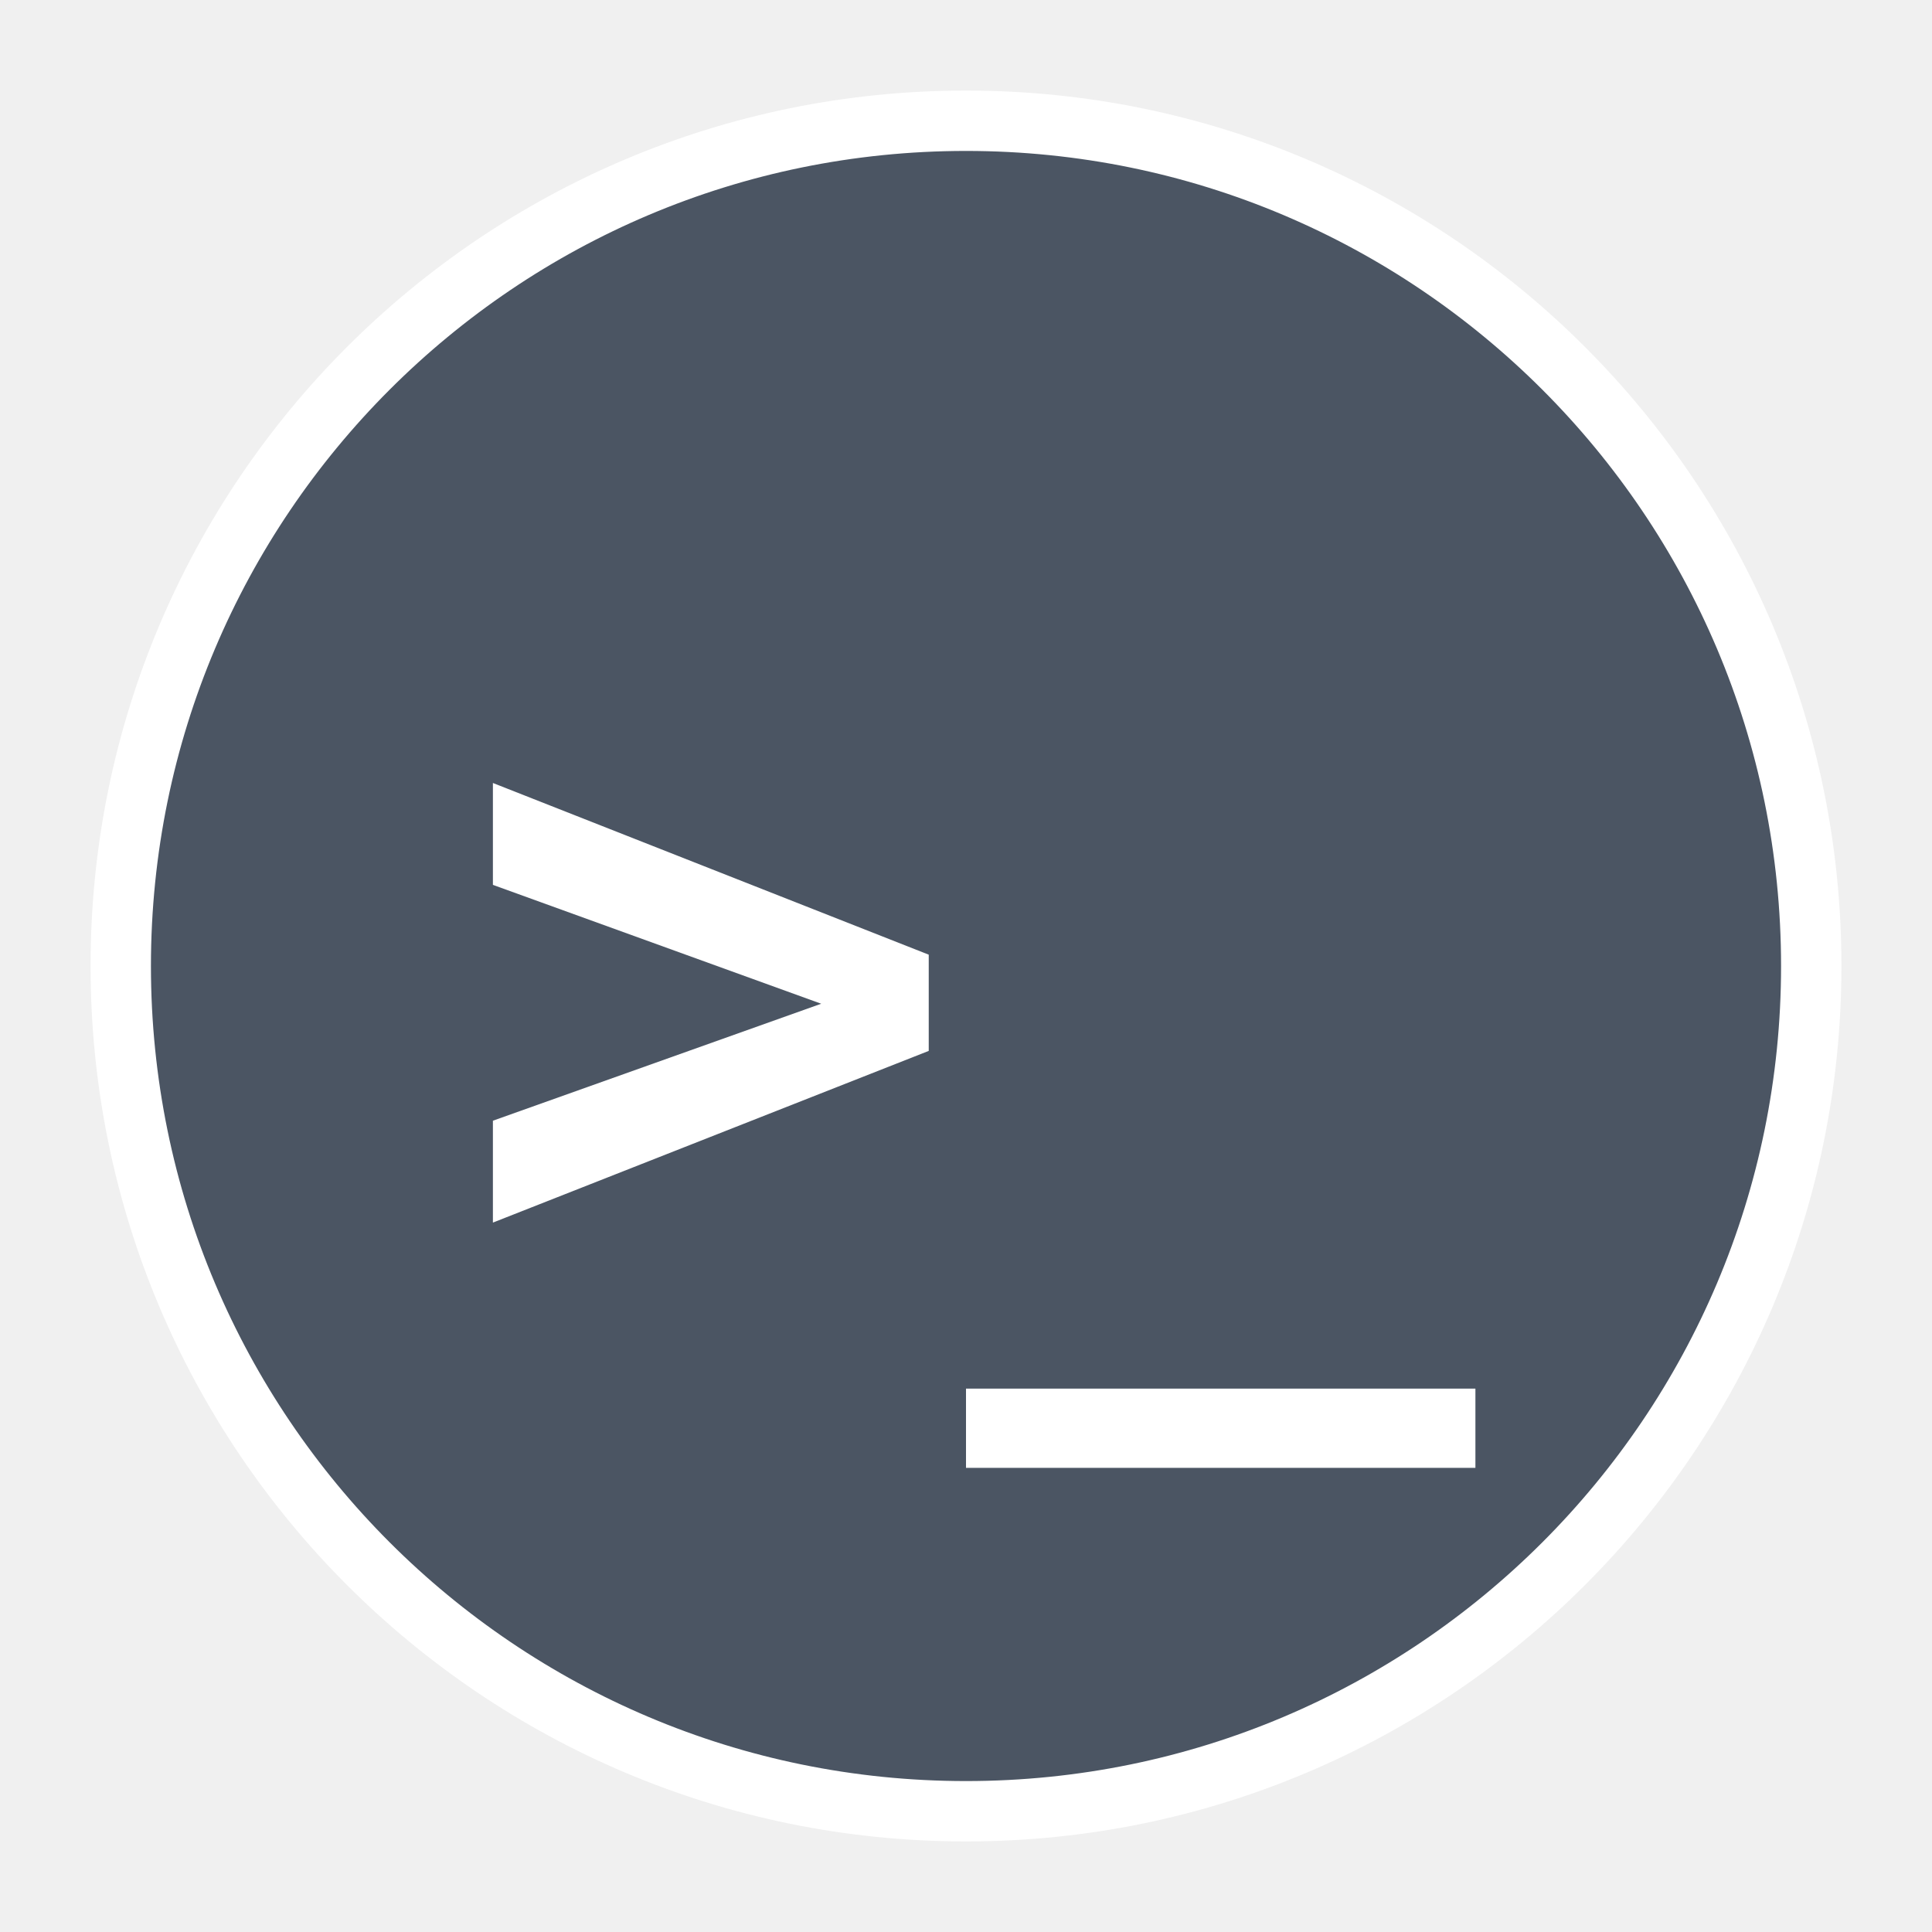
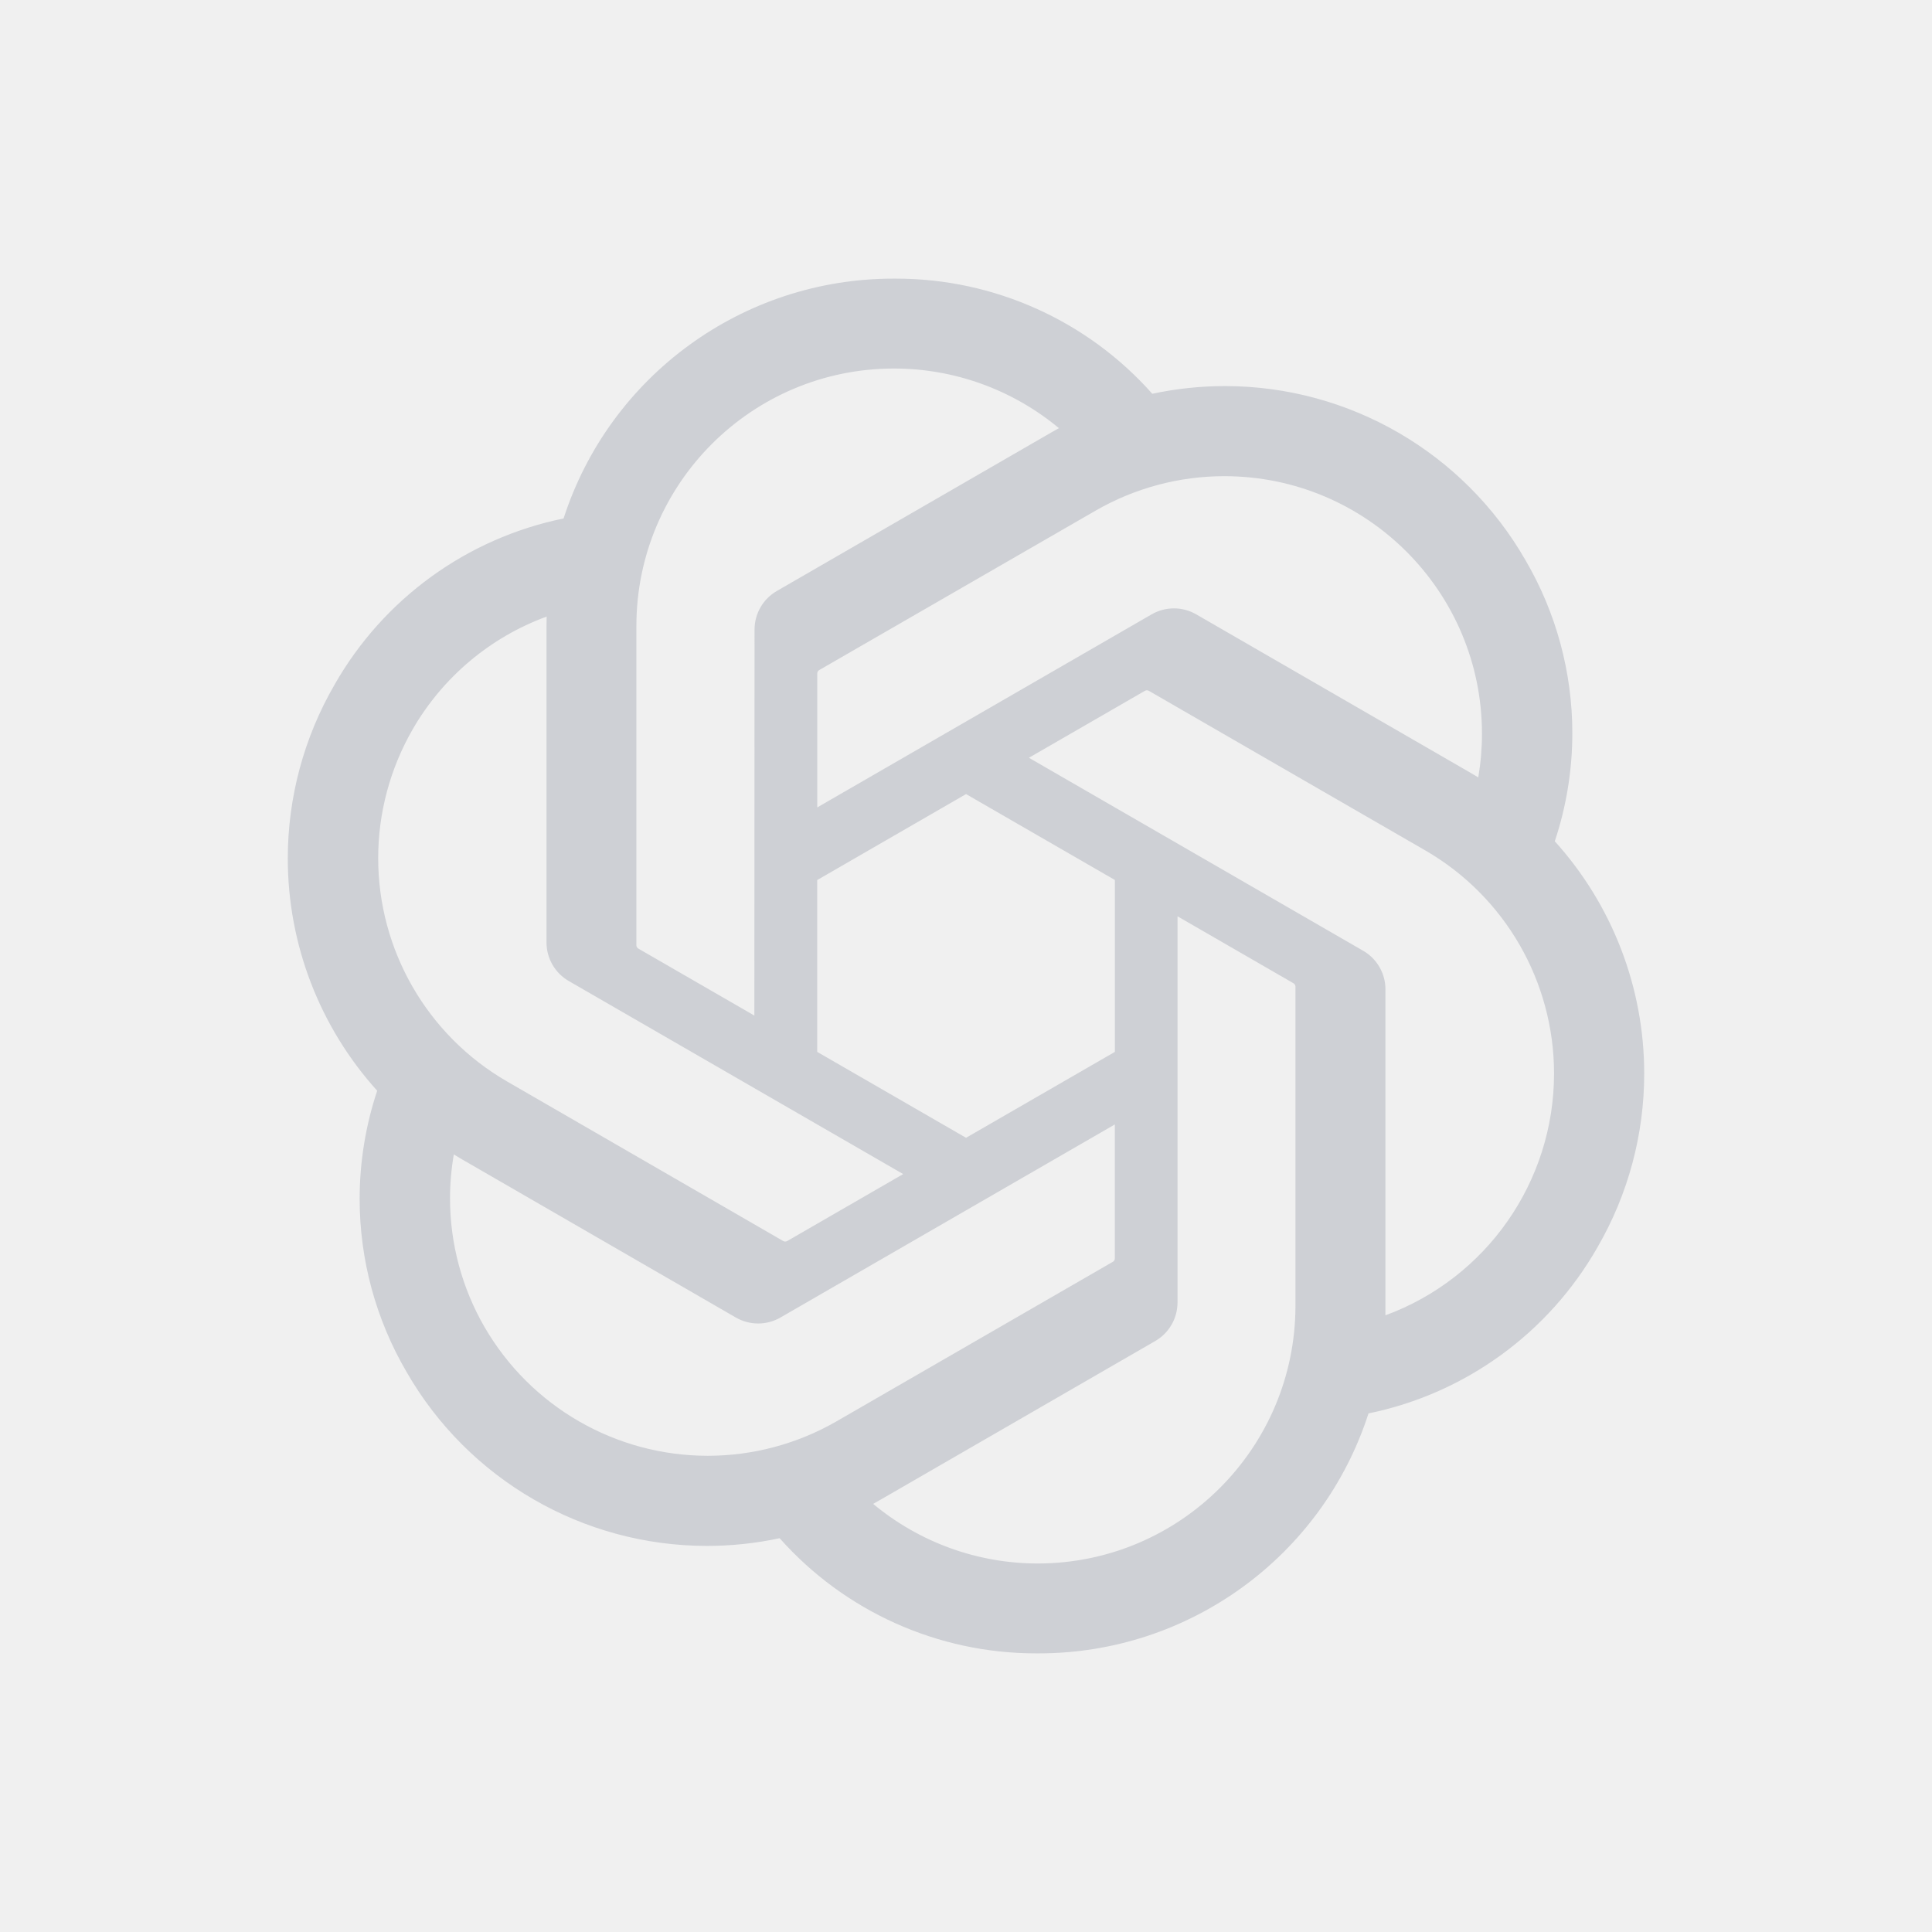
- <svg xmlns="http://www.w3.org/2000/svg" width="16" height="16" viewBox="0 0 16 16" role="img" aria-label="Codex (dark)">
-   <circle cx="8" cy="8" r="7" fill="#4B5563" stroke="#FFFFFF" stroke-width="0.5" />
-   <text x="8" y="10.5" font-family="monospace" font-size="7" font-weight="bold" fill="#FFFFFF" text-anchor="middle">&gt;_</text>
+ <svg xmlns="http://www.w3.org/2000/svg" width="16" height="16" viewBox="0 0 512 509.639" shape-rendering="geometricPrecision" text-rendering="geometricPrecision" image-rendering="optimizeQuality" fill-rule="evenodd" clip-rule="evenodd" role="img" aria-label="Codex">
+   <path fill="#ced0d5" fill-rule="nonzero" d="M412.037 221.764a90.834 90.834 0 004.648-28.67 90.79 90.79 0 00-12.443-45.87c-16.37-28.496-46.738-46.089-79.605-46.089-6.466 0-12.943.683-19.264 2.04a90.765 90.765 0 00-67.881-30.515h-.576c-.059.002-.149.002-.216.002-39.807 0-75.108 25.686-87.346 63.554-25.626 5.239-47.748 21.31-60.682 44.03a91.873 91.873 0 00-12.407 46.077 91.833 91.833 0 0023.694 61.553 90.802 90.802 0 00-4.649 28.67 90.804 90.804 0 0012.442 45.87c16.369 28.504 46.74 46.087 79.61 46.087a91.81 91.81 0 0019.253-2.04 90.783 90.783 0 0067.887 30.516h.576l.234-.001c39.829 0 75.119-25.686 87.357-63.588 25.626-5.242 47.748-21.312 60.682-44.033a91.718 91.718 0 0012.383-46.035 91.83 91.83 0 00-23.693-61.553l-.004-.005zM275.102 413.161h-.094a68.146 68.146 0 01-43.611-15.8 56.936 56.936 0 002.155-1.221l72.54-41.901a11.799 11.799 0 005.962-10.251V241.651l30.661 17.704c.326.163.55.479.596.84v84.693c-.042 37.653-30.554 68.198-68.21 68.273h.001zm-146.689-62.649a68.128 68.128 0 01-9.152-34.085c0-3.904.341-7.817 1.005-11.663.539.323 1.48.897 2.155 1.285l72.54 41.901a11.832 11.832 0 0011.918-.002l88.563-51.137v35.408a1.1 1.1 0 01-.438.94l-73.33 42.339a68.43 68.43 0 01-34.11 9.12 68.359 68.359 0 01-59.15-34.11l-.001.004zm-19.083-158.36a68.044 68.044 0 0135.538-29.934c0 .625-.036 1.731-.036 2.5v83.801l-.001.07a11.79 11.79 0 005.954 10.242l88.564 51.13-30.661 17.704a1.096 1.096 0 01-1.034.093l-73.337-42.375a68.36 68.36 0 01-34.095-59.143 68.412 68.412 0 019.112-34.085l-.004-.003zm251.907 58.621l-88.563-51.137 30.661-17.697a1.097 1.097 0 011.034-.094l73.337 42.339c21.109 12.195 34.132 34.746 34.132 59.132 0 28.604-17.849 54.199-44.686 64.078v-86.308c.004-.032.004-.065.004-.096 0-4.219-2.261-8.119-5.919-10.217zm30.518-45.93c-.539-.331-1.48-.898-2.155-1.286l-72.54-41.901a11.842 11.842 0 00-5.958-1.611c-2.092 0-4.15.558-5.957 1.611l-88.564 51.137v-35.408l-.001-.061a1.1 1.1 0 01.44-.88l73.33-42.303a68.301 68.301 0 0134.108-9.129c37.704 0 68.281 30.577 68.281 68.281a68.69 68.69 0 01-.984 11.545v.005zm-191.843 63.109l-30.668-17.704a1.09 1.09 0 01-.596-.84v-84.692c.016-37.685 30.593-68.236 68.281-68.236a68.332 68.332 0 0143.689 15.804 63.09 63.09 0 00-2.155 1.222l-72.54 41.9a11.794 11.794 0 00-5.961 10.248v.068l-.05 102.23zm16.655-35.91l39.445-22.782 39.444 22.767v45.55l-39.444 22.767-39.445-22.767v-45.535z" />
</svg>
